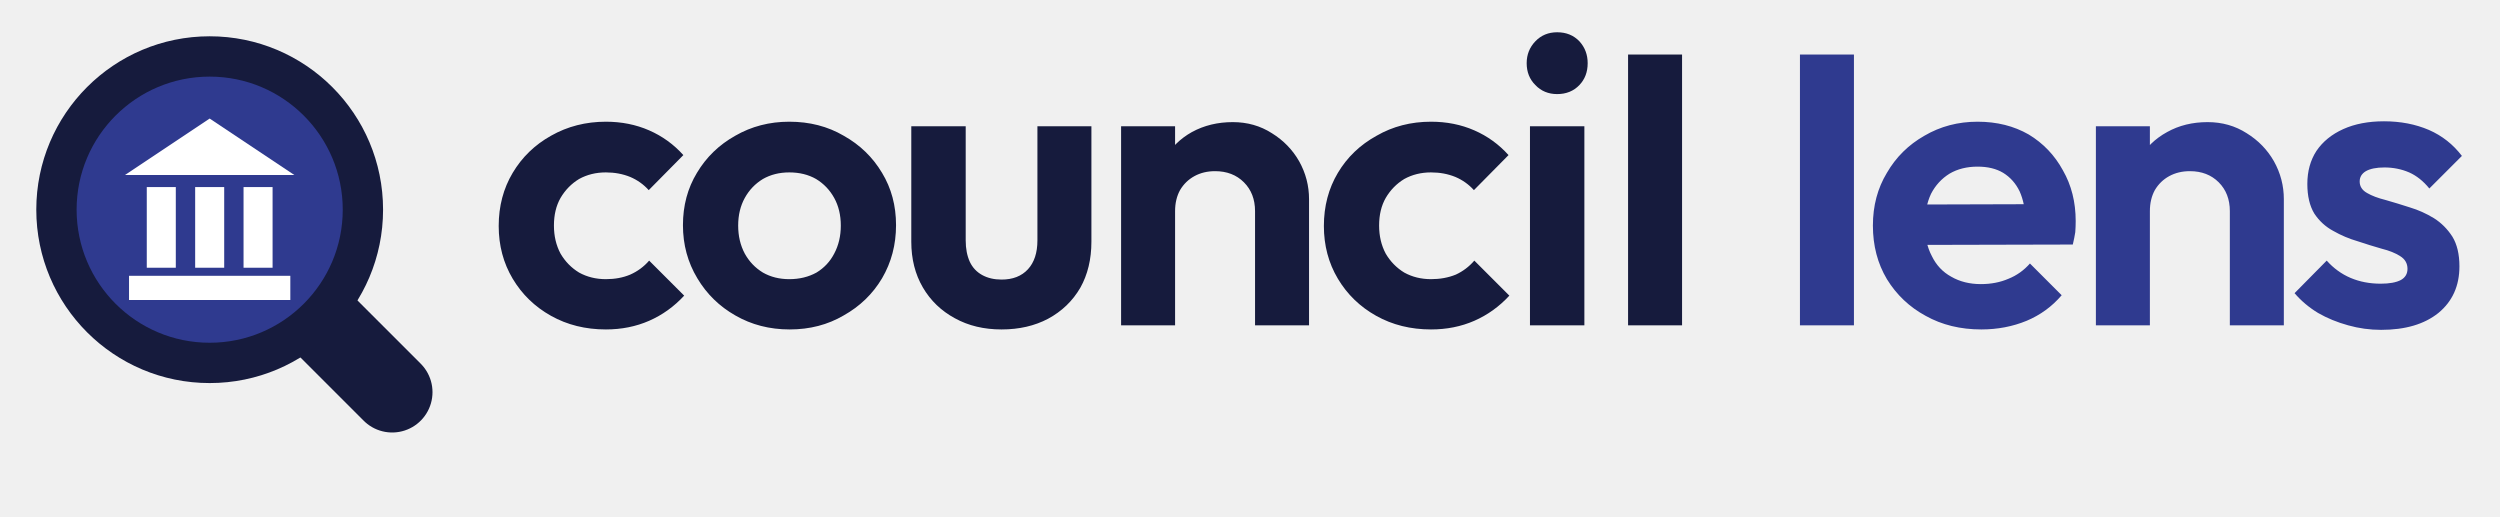
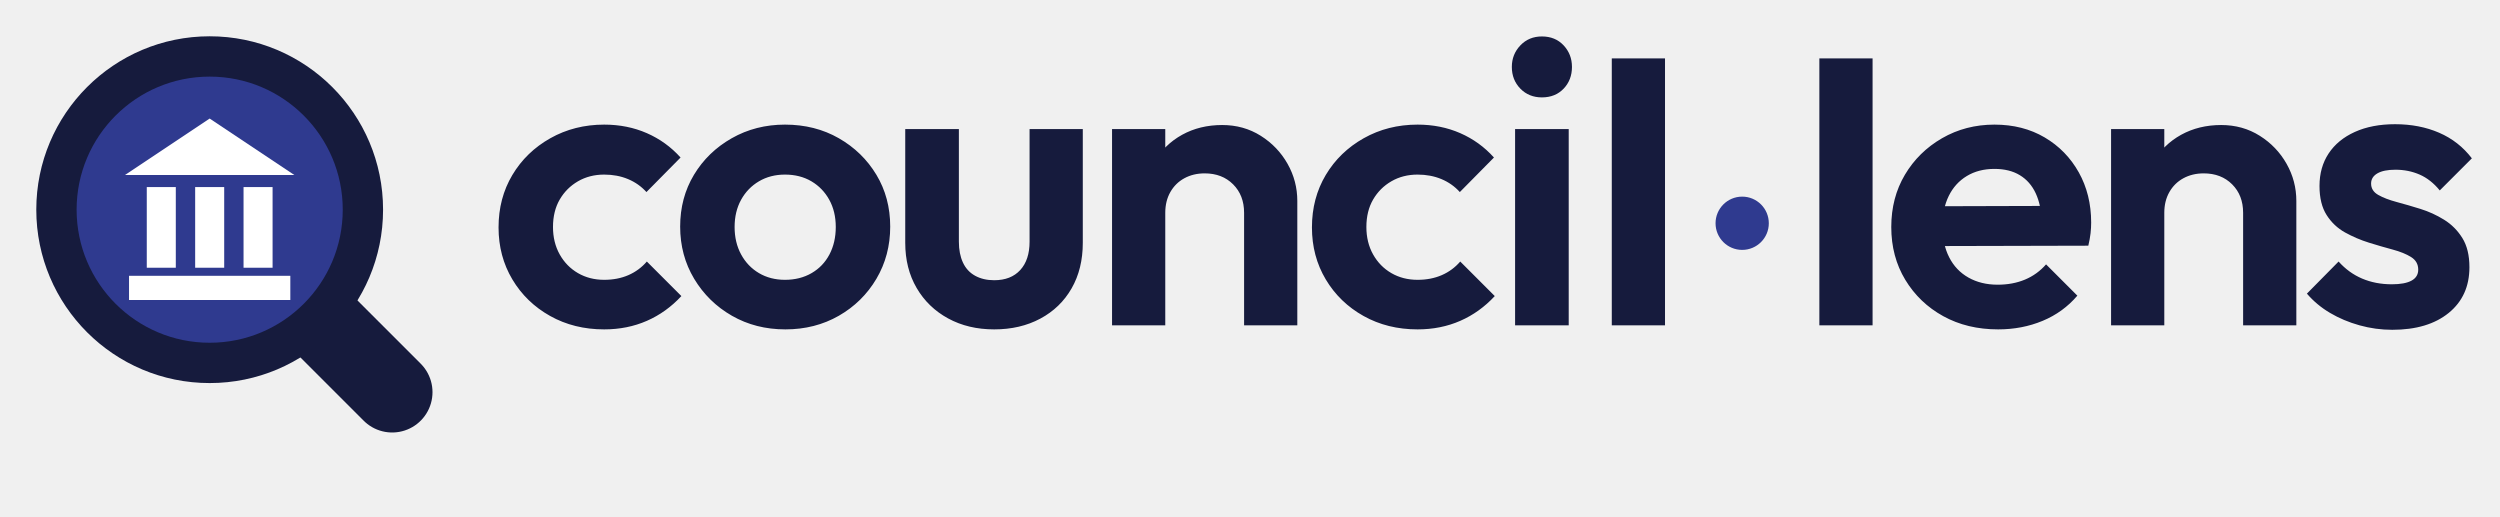
<svg xmlns="http://www.w3.org/2000/svg" viewBox="0 0 310 64" width="310" height="64" role="img" aria-label="Council Lens">
  <path d="M36.96 36.96L48.63 48.63" stroke="#161B3D" stroke-width="10" stroke-linecap="round" />
  <circle cx="26" cy="26" r="21.5" fill="#161B3D" />
  <circle cx="26" cy="26" r="16.5" fill="#2F3A8F" />
  <path fill="#FFFFFF" transform="translate(0 2.2)" d="M26 12.5 36.5 19.5H15.5zM18.2 21h3.6v10h-3.6zM24.2 21h3.6v10h-3.6zM30.2 21h3.6v10h-3.6zM16 32h20v3H16z" />
-   <g transform="translate(60.51 40.34) scale(0.5111)">
-     <path fill="#161B3D" d="M28.6 1L28.6 1Q21.2 1 15.3 -2.3Q9.4 -5.6 6 -11.3Q2.6 -17 2.6 -24.1L2.6 -24.1Q2.6 -31.3 6 -37Q9.4 -42.7 15.3 -46Q21.3 -49.4 28.6 -49.4L28.6 -49.4Q34.3 -49.4 39.1 -47.3Q43.9 -45.2 47.4 -41.3L47.4 -41.3L39 -32.8Q37.1 -34.9 34.5 -36Q31.8 -37.1 28.6 -37.1L28.6 -37.1Q25 -37.1 22.1 -35.5Q19.3 -33.8 17.6 -30.9Q16 -28.1 16 -24.2L16 -24.2Q16 -20.4 17.6 -17.4Q19.3 -14.5 22.1 -12.8Q25 -11.2 28.6 -11.2L28.6 -11.2Q31.9 -11.2 34.5 -12.3Q37.2 -13.5 39.1 -15.7L39.1 -15.7L47.6 -7.2Q43.9 -3.2 39.1 -1.1Q34.3 1 28.6 1ZM73.2 1L73.2 1Q65.9 1 60 -2.4Q54.2 -5.7 50.8 -11.4Q47.3 -17.2 47.3 -24.3L47.3 -24.3Q47.3 -31.4 50.7 -37Q54.1 -42.7 60 -46Q65.9 -49.4 73.1 -49.4L73.1 -49.4Q80.5 -49.4 86.3 -46Q92.2 -42.7 95.6 -37Q99 -31.4 99 -24.3L99 -24.3Q99 -17.2 95.6 -11.4Q92.2 -5.7 86.3 -2.4Q80.5 1 73.2 1ZM73.1 -11.2L73.1 -11.2Q76.8 -11.2 79.7 -12.8Q82.5 -14.5 84 -17.4Q85.6 -20.4 85.6 -24.2L85.6 -24.2Q85.6 -28 84 -30.9Q82.4 -33.8 79.6 -35.5Q76.8 -37.1 73.1 -37.1L73.1 -37.1Q69.5 -37.1 66.7 -35.5Q63.9 -33.8 62.3 -30.9Q60.7 -28 60.7 -24.2L60.7 -24.2Q60.7 -20.4 62.3 -17.4Q63.9 -14.5 66.7 -12.8Q69.5 -11.2 73.1 -11.2ZM124.6 1L124.6 1Q118.2 1 113.3 -1.7Q108.3 -4.4 105.5 -9.2Q102.7 -14 102.7 -20.3L102.7 -20.3L102.7 -48.3L115.9 -48.3L115.9 -20.6Q115.9 -17.6 116.9 -15.4Q117.9 -13.3 119.9 -12.2Q121.9 -11.1 124.6 -11.1L124.6 -11.1Q128.7 -11.1 131 -13.6Q133.3 -16.1 133.3 -20.6L133.3 -20.6L133.3 -48.3L146.4 -48.3L146.4 -20.3Q146.4 -13.9 143.7 -9.1Q140.9 -4.3 135.9 -1.6Q131 1 124.6 1ZM199.2 0L186.1 0L186.1 -27.7Q186.1 -32 183.4 -34.7Q180.7 -37.4 176.4 -37.4L176.4 -37.4Q173.6 -37.4 171.4 -36.2Q169.2 -35 167.9 -32.8Q166.7 -30.6 166.7 -27.7L166.7 -27.7L161.6 -30.3Q161.6 -36 164.1 -40.3Q166.5 -44.5 170.8 -46.9Q175.2 -49.3 180.7 -49.3L180.7 -49.3Q186 -49.3 190.2 -46.6Q194.4 -44 196.8 -39.8Q199.2 -35.5 199.2 -30.6L199.2 -30.6L199.2 0ZM166.7 0L153.6 0L153.6 -48.3L166.7 -48.3L166.7 0ZM228.8 1L228.8 1Q221.4 1 215.5 -2.3Q209.6 -5.6 206.2 -11.3Q202.8 -17 202.8 -24.1L202.8 -24.1Q202.8 -31.3 206.2 -37Q209.6 -42.7 215.6 -46Q221.5 -49.4 228.8 -49.4L228.8 -49.4Q234.5 -49.4 239.3 -47.3Q244.1 -45.2 247.6 -41.3L247.6 -41.3L239.2 -32.8Q237.3 -34.9 234.7 -36Q232 -37.1 228.8 -37.1L228.8 -37.1Q225.2 -37.1 222.3 -35.5Q219.5 -33.8 217.8 -30.9Q216.2 -28.1 216.2 -24.2L216.2 -24.2Q216.2 -20.4 217.8 -17.4Q219.5 -14.5 222.3 -12.8Q225.2 -11.2 228.8 -11.2L228.8 -11.2Q232.1 -11.2 234.8 -12.3Q237.4 -13.5 239.3 -15.7L239.3 -15.7L247.8 -7.2Q244.1 -3.2 239.3 -1.1Q234.5 1 228.8 1ZM266 0L252.8 0L252.8 -48.3L266 -48.3L266 0ZM259.4 -56.1L259.4 -56.1Q256.2 -56.1 254.1 -58.3Q252 -60.4 252 -63.6L252 -63.6Q252 -66.7 254.1 -68.9Q256.2 -71.1 259.4 -71.1L259.4 -71.1Q262.7 -71.1 264.8 -68.9Q266.8 -66.7 266.8 -63.6L266.8 -63.6Q266.8 -60.4 264.8 -58.3Q262.7 -56.1 259.4 -56.1ZM289.7 0L276.6 0L276.6 -65.7L289.7 -65.7L289.7 0Z" />
-     <path fill="#2F3A8F" d="M331.4 0L318.3 0L318.3 -65.7L331.4 -65.7L331.4 0ZM362.3 1L362.3 1Q354.7 1 348.8 -2.3Q342.9 -5.5 339.4 -11.2Q336 -16.9 336 -24.2L336 -24.2Q336 -31.4 339.4 -37Q342.7 -42.7 348.5 -46Q354.3 -49.4 361.4 -49.4L361.4 -49.4Q368.4 -49.4 373.8 -46.3Q379.1 -43.1 382.1 -37.6Q385.2 -32.2 385.2 -25.3L385.2 -25.3Q385.2 -24 385.1 -22.6Q384.9 -21.3 384.5 -19.6L384.5 -19.6L343.9 -19.5L343.9 -29.3L378.4 -29.4L373.1 -25.3Q372.9 -29.6 371.6 -32.5Q370.2 -35.4 367.6 -37Q365.1 -38.5 361.4 -38.5L361.4 -38.5Q357.5 -38.5 354.6 -36.8Q351.7 -35 350.1 -31.9Q348.6 -28.7 348.6 -24.4L348.6 -24.4Q348.6 -20 350.3 -16.8Q351.9 -13.5 355 -11.8Q358.1 -10 362.2 -10L362.2 -10Q365.9 -10 368.9 -11.3Q371.9 -12.5 374.1 -15L374.1 -15L381.8 -7.3Q378.3 -3.2 373.3 -1.1Q368.2 1 362.3 1ZM435.7 0L422.6 0L422.6 -27.7Q422.6 -32 419.9 -34.7Q417.2 -37.4 412.9 -37.4L412.9 -37.4Q410.1 -37.4 407.9 -36.2Q405.7 -35 404.4 -32.8Q403.2 -30.6 403.2 -27.7L403.2 -27.7L398.1 -30.3Q398.1 -36 400.6 -40.3Q403 -44.5 407.4 -46.9Q411.7 -49.3 417.2 -49.3L417.2 -49.3Q422.5 -49.3 426.7 -46.6Q430.9 -44 433.3 -39.8Q435.7 -35.5 435.7 -30.6L435.7 -30.6L435.7 0ZM403.2 0L390.1 0L390.1 -48.3L403.2 -48.3L403.2 0ZM459.3 1.1L459.3 1.1Q455.2 1.1 451.3 0Q447.3 -1.1 444 -3Q440.7 -5 438.3 -7.8L438.3 -7.8L446.1 -15.7Q448.6 -12.9 451.9 -11.5Q455.2 -10.1 459.2 -10.1L459.2 -10.1Q462.4 -10.1 464.1 -11Q465.7 -11.9 465.7 -13.7L465.7 -13.7Q465.7 -15.7 463.9 -16.8Q462.2 -17.9 459.4 -18.6Q456.6 -19.4 453.6 -20.4Q450.5 -21.3 447.7 -22.9Q444.9 -24.4 443.1 -27.1Q441.4 -29.9 441.4 -34.3L441.4 -34.3Q441.4 -38.9 443.6 -42.3Q445.9 -45.7 450.1 -47.6Q454.3 -49.5 460 -49.5L460 -49.5Q466 -49.5 470.9 -47.4Q475.7 -45.3 478.9 -41.1L478.9 -41.1L471 -33.2Q468.8 -35.9 466.1 -37.1Q463.3 -38.3 460.1 -38.3L460.1 -38.3Q457.2 -38.3 455.6 -37.4Q454.1 -36.5 454.1 -34.9L454.1 -34.9Q454.1 -33.1 455.9 -32.1Q457.6 -31.1 460.4 -30.4Q463.2 -29.6 466.3 -28.6Q469.3 -27.7 472.1 -26Q474.8 -24.3 476.6 -21.5Q478.3 -18.7 478.3 -14.3L478.3 -14.3Q478.3 -7.2 473.2 -3Q468.1 1.1 459.3 1.1Z" />
+   <g transform="translate(60.51 40.34) scale(0.5038)">
+     <path fill="#161B3D" d="M28.6 1L28.6 1Q21.2 1 15.3 -2.3Q9.4 -5.6 6 -11.3Q2.6 -17 2.6 -24.1L2.6 -24.1Q2.6 -31.3 6 -37Q9.4 -42.7 15.35 -46.05Q21.3 -49.4 28.6 -49.4L28.6 -49.4Q34.3 -49.4 39.1 -47.3Q43.9 -45.2 47.4 -41.3L47.4 -41.3L39 -32.8Q37.1 -34.9 34.45 -36Q31.8 -37.1 28.6 -37.1L28.6 -37.1Q25 -37.1 22.15 -35.45Q19.3 -33.8 17.65 -30.95Q16 -28.1 16 -24.2L16 -24.2Q16 -20.4 17.65 -17.45Q19.3 -14.5 22.15 -12.85Q25 -11.2 28.6 -11.2L28.6 -11.2Q31.9 -11.2 34.55 -12.35Q37.2 -13.5 39.1 -15.7L39.1 -15.7L47.6 -7.2Q43.9 -3.2 39.1 -1.1Q34.3 1 28.6 1ZM73.2 1L73.2 1Q65.9 1 60.05 -2.35Q54.2 -5.7 50.75 -11.45Q47.3 -17.2 47.3 -24.3L47.3 -24.3Q47.3 -31.4 50.7 -37.05Q54.1 -42.7 60 -46.05Q65.9 -49.4 73.1 -49.4L73.1 -49.4Q80.5 -49.4 86.35 -46.05Q92.2 -42.7 95.6 -37.05Q99 -31.4 99 -24.3L99 -24.3Q99 -17.2 95.6 -11.45Q92.2 -5.7 86.35 -2.35Q80.5 1 73.2 1ZM73.1 -11.2L73.1 -11.2Q76.8 -11.2 79.65 -12.85Q82.5 -14.5 84.05 -17.45Q85.6 -20.4 85.6 -24.2L85.6 -24.2Q85.6 -28 84 -30.9Q82.4 -33.8 79.6 -35.45Q76.8 -37.1 73.1 -37.1L73.1 -37.1Q69.5 -37.1 66.7 -35.45Q63.9 -33.8 62.3 -30.9Q60.7 -28 60.7 -24.2L60.7 -24.2Q60.7 -20.4 62.3 -17.45Q63.9 -14.5 66.7 -12.85Q69.5 -11.2 73.1 -11.2ZM124.6 1L124.6 1Q118.2 1 113.25 -1.7Q108.3 -4.4 105.5 -9.2Q102.7 -14 102.7 -20.3L102.7 -20.3L102.7 -48.3L115.9 -48.3L115.9 -20.6Q115.9 -17.6 116.9 -15.45Q117.9 -13.3 119.9 -12.2Q121.9 -11.1 124.6 -11.1L124.6 -11.1Q128.7 -11.1 131 -13.6Q133.3 -16.1 133.3 -20.6L133.3 -20.6L133.3 -48.3L146.4 -48.3L146.4 -20.3Q146.4 -13.9 143.65 -9.1Q140.9 -4.3 135.95 -1.65Q131 1 124.6 1ZM199.2 0L186.1 0L186.1 -27.7Q186.1 -32 183.4 -34.7Q180.7 -37.4 176.4 -37.4L176.4 -37.4Q173.6 -37.4 171.4 -36.2Q169.2 -35 167.95 -32.8Q166.7 -30.6 166.7 -27.7L166.7 -27.7L161.6 -30.3Q161.6 -36 164.05 -40.25Q166.5 -44.5 170.85 -46.9Q175.2 -49.3 180.7 -49.3L180.7 -49.3Q186 -49.3 190.2 -46.65Q194.4 -44 196.8 -39.75Q199.2 -35.5 199.2 -30.6L199.2 -30.6L199.2 0ZM166.7 0L153.6 0L153.6 -48.3L166.7 -48.3L166.7 0ZM228.8 1L228.8 1Q221.4 1 215.5 -2.3Q209.6 -5.6 206.2 -11.3Q202.8 -17 202.8 -24.1L202.8 -24.1Q202.8 -31.3 206.2 -37Q209.6 -42.7 215.55 -46.05Q221.5 -49.4 228.8 -49.4L228.8 -49.4Q234.5 -49.4 239.3 -47.3Q244.1 -45.2 247.6 -41.3L247.6 -41.3L239.2 -32.8Q237.3 -34.9 234.65 -36Q232 -37.1 228.8 -37.1L228.8 -37.1Q225.2 -37.1 222.35 -35.45Q219.5 -33.8 217.85 -30.95Q216.2 -28.1 216.2 -24.2L216.2 -24.2Q216.2 -20.4 217.85 -17.45Q219.5 -14.5 222.35 -12.85Q225.2 -11.2 228.8 -11.2L228.8 -11.2Q232.1 -11.2 234.75 -12.35Q237.4 -13.5 239.3 -15.7L239.3 -15.7L247.8 -7.2Q244.1 -3.2 239.3 -1.1Q234.5 1 228.8 1ZM266 0L252.8 0L252.8 -48.3L266 -48.3L266 0ZM259.4 -56.1L259.4 -56.1Q256.2 -56.1 254.1 -58.25Q252 -60.4 252 -63.6L252 -63.6Q252 -66.7 254.1 -68.9Q256.2 -71.1 259.4 -71.1L259.4 -71.1Q262.7 -71.1 264.75 -68.9Q266.8 -66.7 266.8 -63.6L266.8 -63.6Q266.8 -60.4 264.75 -58.25Q262.7 -56.1 259.4 -56.1ZM289.7 0L276.6 0L276.6 -65.69L289.7 -65.69L289.7 0ZM340.79 0L327.69 0L327.69 -65.69L340.79 -65.69L340.79 0ZM371.69 1L371.69 1Q364.09 1 358.19 -2.25Q352.29 -5.5 348.84 -11.2Q345.39 -16.9 345.39 -24.2L345.39 -24.2Q345.39 -31.4 348.74 -37.05Q352.09 -42.7 357.89 -46.05Q363.69 -49.4 370.79 -49.4L370.79 -49.4Q377.79 -49.4 383.14 -46.25Q388.49 -43.1 391.54 -37.65Q394.59 -32.2 394.59 -25.3L394.59 -25.3Q394.59 -24 394.44 -22.65Q394.29 -21.3 393.89 -19.6L393.89 -19.6L353.29 -19.5L353.29 -29.3L387.79 -29.4L382.49 -25.3Q382.29 -29.6 380.94 -32.5Q379.59 -35.4 377.04 -36.95Q374.49 -38.5 370.79 -38.5L370.79 -38.5Q366.89 -38.5 363.99 -36.75Q361.09 -35 359.54 -31.85Q357.99 -28.7 357.99 -24.4L357.99 -24.4Q357.99 -20 359.64 -16.75Q361.29 -13.5 364.39 -11.75Q367.49 -10 371.59 -10L371.59 -10Q375.29 -10 378.29 -11.25Q381.29 -12.5 383.49 -15L383.49 -15L391.19 -7.3Q387.69 -3.2 382.64 -1.1Q377.59 1 371.69 1ZM445.09 0L431.99 0L431.99 -27.7Q431.99 -32 429.29 -34.7Q426.59 -37.4 422.29 -37.4L422.29 -37.4Q419.49 -37.4 417.29 -36.2Q415.09 -35 413.84 -32.8Q412.59 -30.6 412.59 -27.7L412.59 -27.7L407.49 -30.3Q407.49 -36 409.94 -40.25Q412.39 -44.5 416.74 -46.9Q421.09 -49.3 426.59 -49.3L426.59 -49.3Q431.89 -49.3 436.09 -46.65Q440.29 -44 442.69 -39.75Q445.09 -35.5 445.09 -30.6L445.09 -30.6L445.09 0ZM412.59 0L399.49 0L399.49 -48.3L412.59 -48.3L412.59 0ZM468.69 1.1L468.69 1.1Q464.59 1.1 460.64 0Q456.69 -1.1 453.39 -3.05Q450.09 -5 447.69 -7.8L447.69 -7.8L455.49 -15.7Q457.99 -12.9 461.29 -11.5Q464.59 -10.1 468.59 -10.1L468.59 -10.1Q471.79 -10.1 473.44 -11Q475.09 -11.9 475.09 -13.7L475.09 -13.7Q475.09 -15.7 473.34 -16.8Q471.59 -17.9 468.79 -18.65Q465.99 -19.4 462.94 -20.35Q459.89 -21.3 457.09 -22.85Q454.29 -24.4 452.54 -27.15Q450.79 -29.9 450.79 -34.3L450.79 -34.3Q450.79 -38.9 453.04 -42.3Q455.29 -45.7 459.49 -47.6Q463.69 -49.5 469.39 -49.5L469.39 -49.5Q475.39 -49.5 480.24 -47.4Q485.09 -45.3 488.29 -41.1L488.29 -41.1L480.39 -33.2Q478.19 -35.9 475.44 -37.1Q472.69 -38.3 469.49 -38.3L469.49 -38.3Q466.59 -38.3 465.04 -37.4Q463.49 -36.5 463.49 -34.9L463.49 -34.9Q463.49 -33.1 465.24 -32.1Q466.99 -31.1 469.79 -30.35Q472.59 -29.6 475.64 -28.65Q478.69 -27.7 481.44 -26Q484.19 -24.3 485.94 -21.5Q487.69 -18.7 487.69 -14.3L487.69 -14.3Q487.69 -7.2 482.59 -3.05Q477.49 1.1 468.69 1.1Z" />
+     <path fill="#2F3A8F" d="M302.14 -25.12A6.55 6.55 0 1 0 315.25 -25.12A6.55 6.55 0 1 0 302.14 -25.12Z" />
  </g>
</svg>
